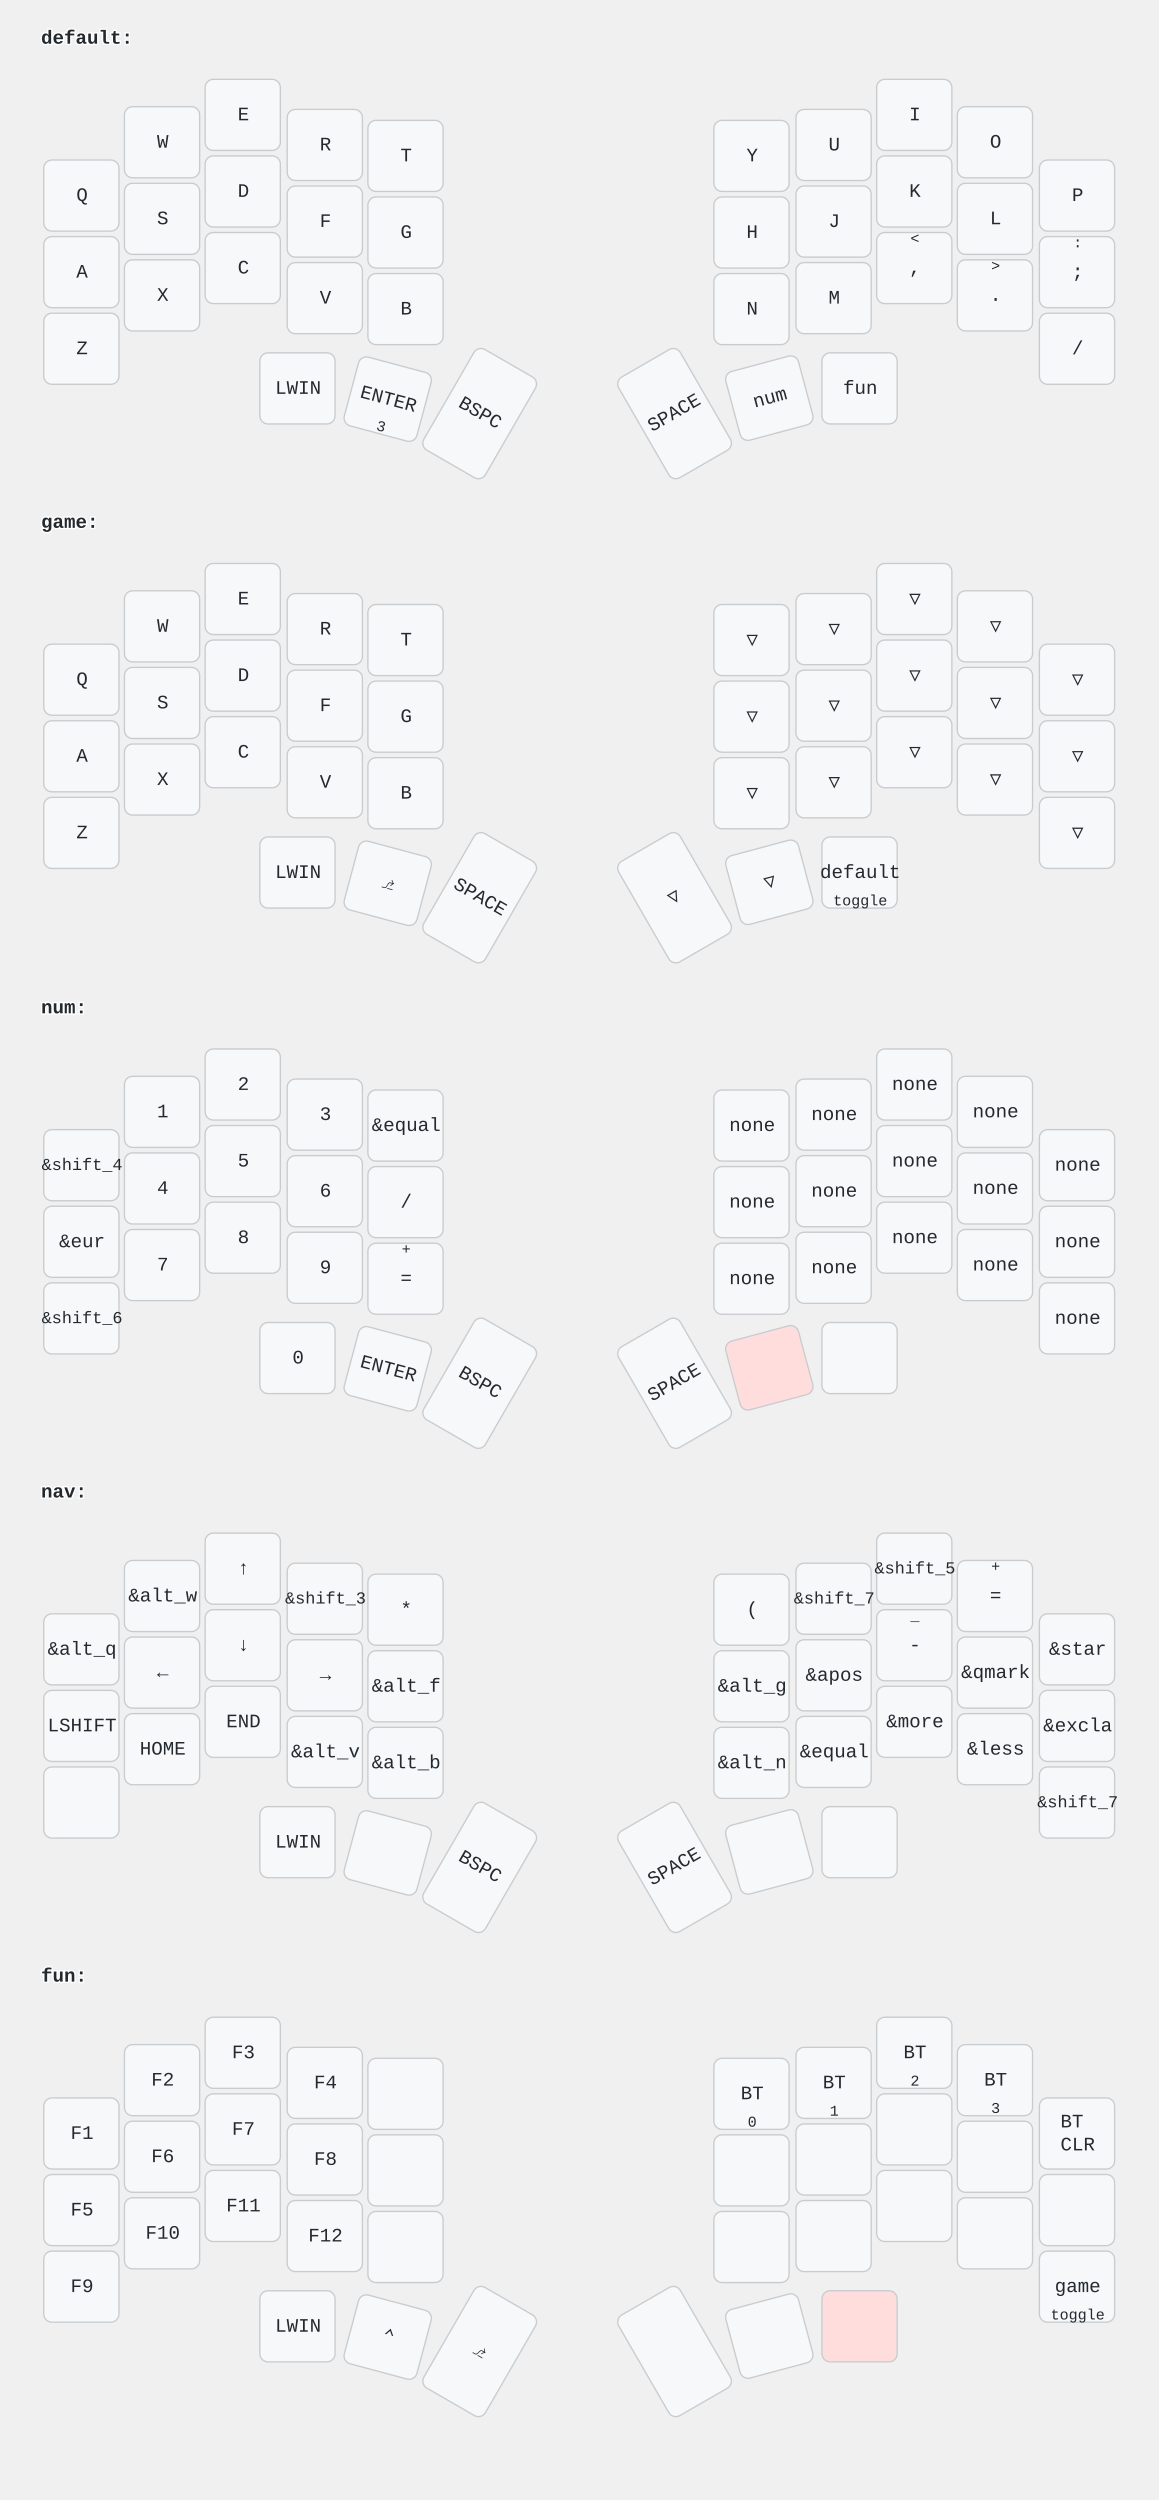
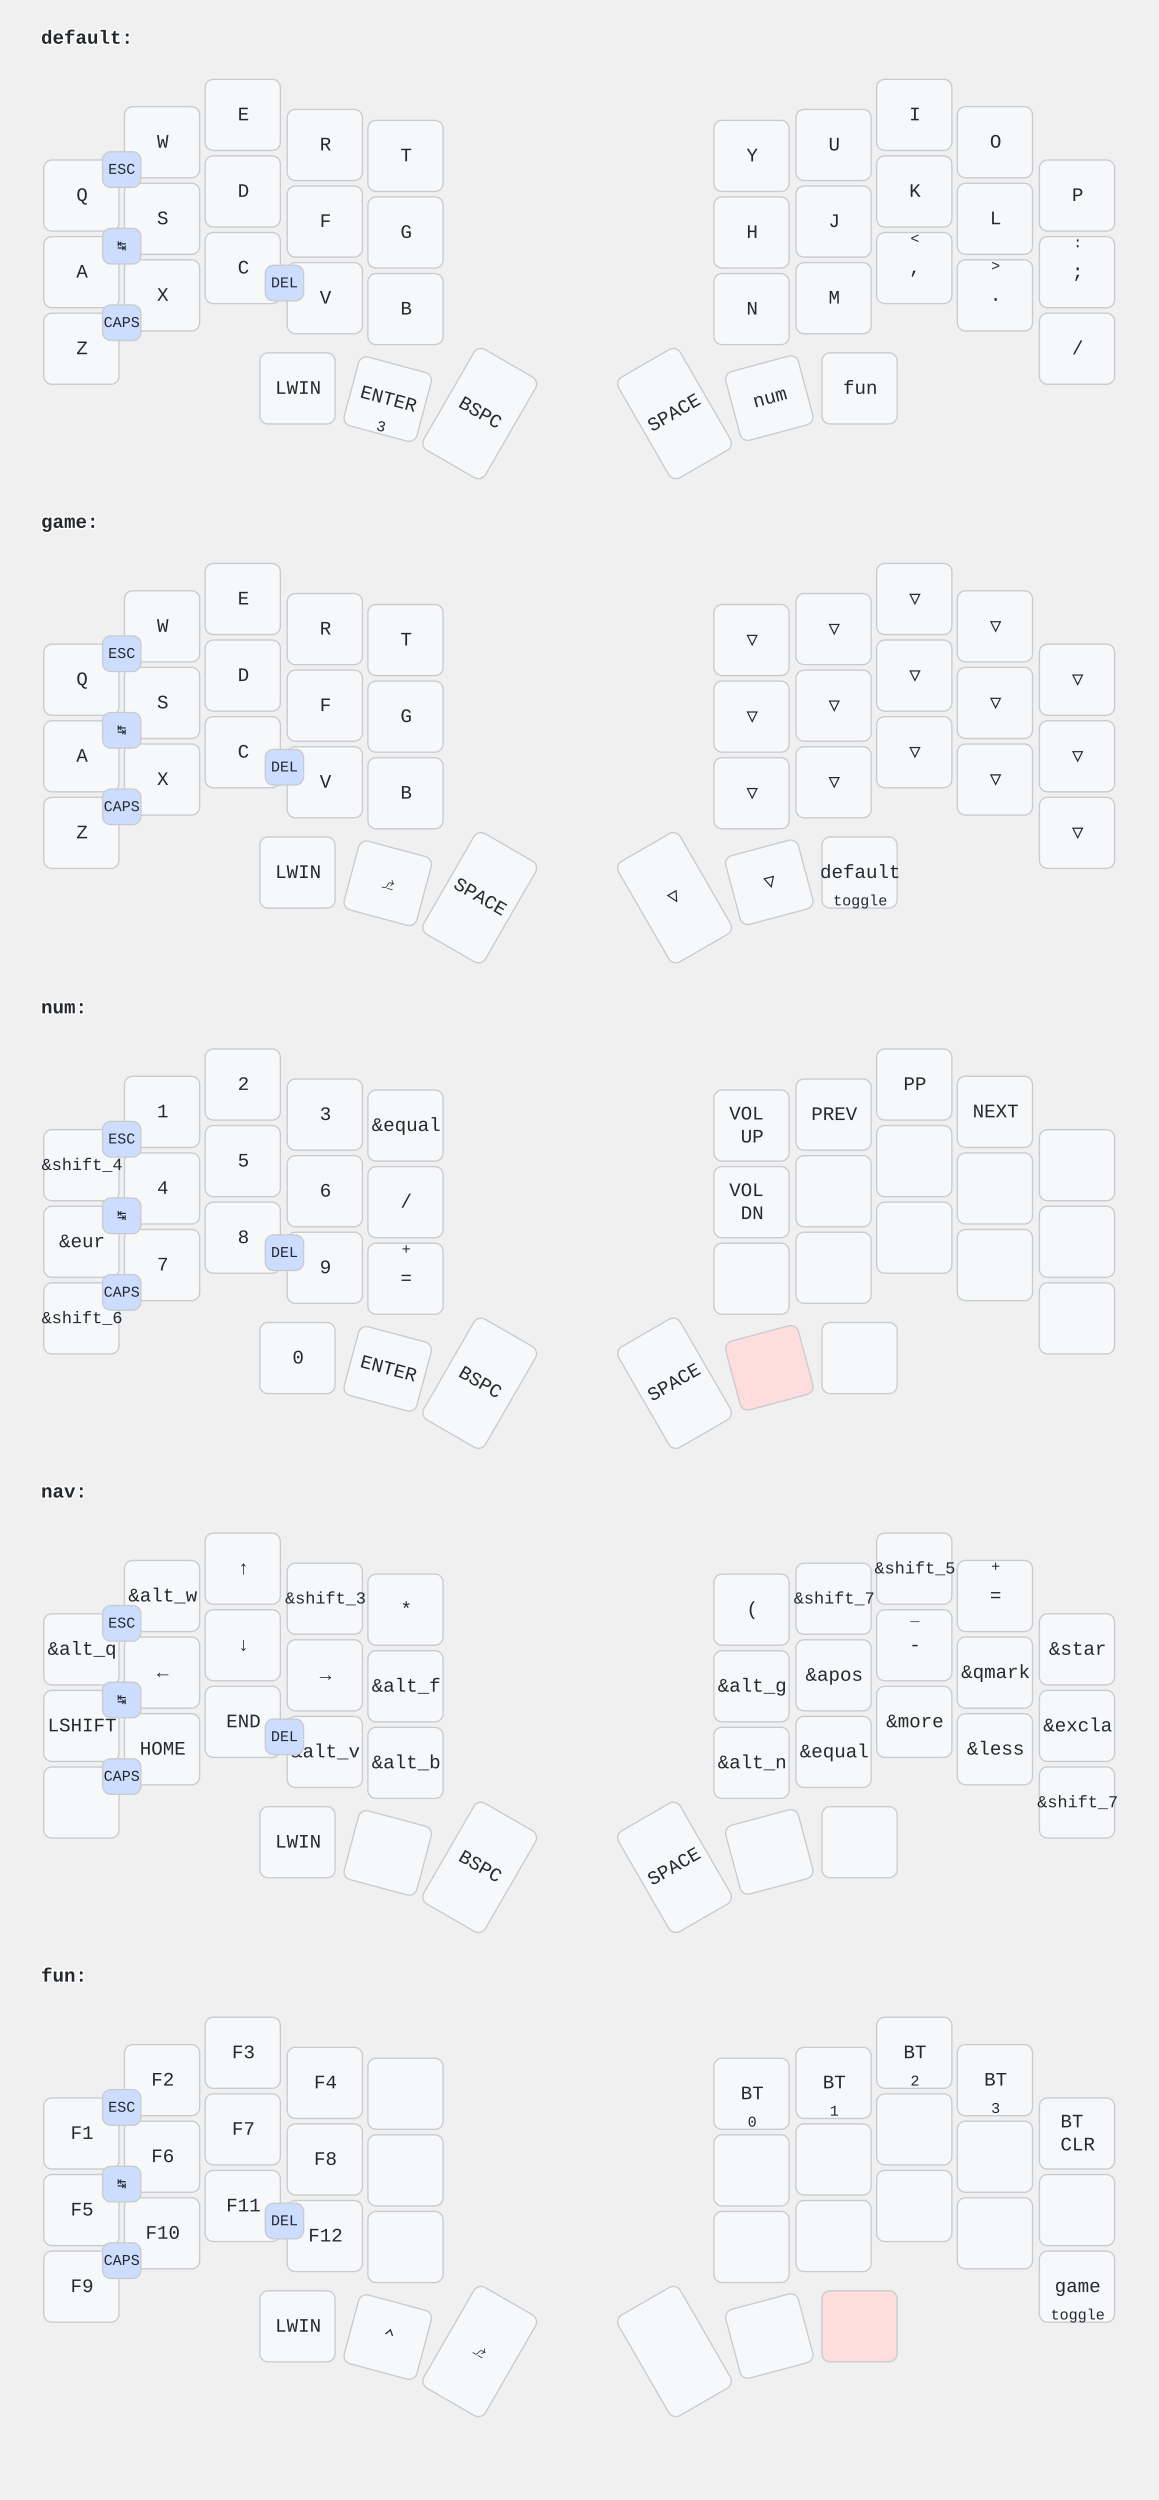
<svg xmlns="http://www.w3.org/2000/svg" width="847" height="1828" viewBox="0 0 847 1828" class="keymap">
  <style>/* font and background color specifications */
svg {
    font-family: SFMono-Regular,Consolas,Liberation Mono,Menlo,monospace;
    font-size: 14px;
    font-kerning: normal;
    text-rendering: optimizeLegibility;
    fill: #24292e;
}

/* default key styling */
rect {
    fill: #f6f8fa;
    stroke: #c9cccf;
    stroke-width: 1;
}

/* color accent for combo boxes */
rect.combo {
    fill: #cdf;
}

/* color accent for held keys */
rect.held, rect.combo.held {
    fill: #fdd;
}

/* color accent for ghost (optional) keys */
rect.ghost, rect.combo.ghost {
    fill: #ddd;
}

text {
    text-anchor: middle;
    dominant-baseline: middle;
}

/* styling for layer labels */
text.label {
    font-weight: bold;
    text-anchor: start;
    stroke: white;
    stroke-width: 2;
    paint-order: stroke;
}

/* styling for combo tap, and key hold/shifted label text */
text.combo, text.hold, text.shifted {
    font-size: 11px;
}

text.hold {
    text-anchor: middle;
    dominant-baseline: auto;
}

text.shifted {
    text-anchor: middle;
    dominant-baseline: hanging;
}

/* styling for hold/shifted label text in combo box */
text.combo.hold, text.combo.shifted {
    font-size: 8px;
}

/* styling for combo dendrons */
path {
    stroke-width: 1;
    stroke: gray;
    fill: none;
}
</style>
  <g transform="translate(30, 0)" class="layer-default">
    <text x="0" y="28" class="label" id="default">default:</text>
    <g transform="translate(0, 56)">
      <g transform="translate(30, 87)" class="key keypos-0">
        <rect rx="6" ry="6" x="-28" y="-26" width="55" height="52" class="key" />
        <text x="0" y="0" class="key tap">Q</text>
      </g>
      <g transform="translate(89, 48)" class="key keypos-1">
        <rect rx="6" ry="6" x="-28" y="-26" width="55" height="52" class="key" />
        <text x="0" y="0" class="key tap">W</text>
      </g>
      <g transform="translate(148, 28)" class="key keypos-2">
        <rect rx="6" ry="6" x="-28" y="-26" width="55" height="52" class="key" />
        <text x="0" y="0" class="key tap">E</text>
      </g>
      <g transform="translate(208, 50)" class="key keypos-3">
        <rect rx="6" ry="6" x="-28" y="-26" width="55" height="52" class="key" />
        <text x="0" y="0" class="key tap">R</text>
      </g>
      <g transform="translate(267, 58)" class="key keypos-4">
        <rect rx="6" ry="6" x="-28" y="-26" width="55" height="52" class="key" />
        <text x="0" y="0" class="key tap">T</text>
      </g>
      <g transform="translate(520, 58)" class="key keypos-5">
        <rect rx="6" ry="6" x="-28" y="-26" width="55" height="52" class="key" />
        <text x="0" y="0" class="key tap">Y</text>
      </g>
      <g transform="translate(580, 50)" class="key keypos-6">
        <rect rx="6" ry="6" x="-28" y="-26" width="55" height="52" class="key" />
        <text x="0" y="0" class="key tap">U</text>
      </g>
      <g transform="translate(639, 28)" class="key keypos-7">
        <rect rx="6" ry="6" x="-28" y="-26" width="55" height="52" class="key" />
        <text x="0" y="0" class="key tap">I</text>
      </g>
      <g transform="translate(698, 48)" class="key keypos-8">
        <rect rx="6" ry="6" x="-28" y="-26" width="55" height="52" class="key" />
        <text x="0" y="0" class="key tap">O</text>
      </g>
      <g transform="translate(758, 87)" class="key keypos-9">
        <rect rx="6" ry="6" x="-28" y="-26" width="55" height="52" class="key" />
        <text x="0" y="0" class="key tap">P</text>
      </g>
      <g transform="translate(30, 143)" class="key keypos-10">
        <rect rx="6" ry="6" x="-28" y="-26" width="55" height="52" class="key" />
        <text x="0" y="0" class="key tap">A</text>
      </g>
      <g transform="translate(89, 104)" class="key keypos-11">
        <rect rx="6" ry="6" x="-28" y="-26" width="55" height="52" class="key" />
        <text x="0" y="0" class="key tap">S</text>
      </g>
      <g transform="translate(148, 84)" class="key keypos-12">
        <rect rx="6" ry="6" x="-28" y="-26" width="55" height="52" class="key" />
        <text x="0" y="0" class="key tap">D</text>
      </g>
      <g transform="translate(208, 106)" class="key keypos-13">
        <rect rx="6" ry="6" x="-28" y="-26" width="55" height="52" class="key" />
        <text x="0" y="0" class="key tap">F</text>
      </g>
      <g transform="translate(267, 114)" class="key keypos-14">
        <rect rx="6" ry="6" x="-28" y="-26" width="55" height="52" class="key" />
        <text x="0" y="0" class="key tap">G</text>
      </g>
      <g transform="translate(520, 114)" class="key keypos-15">
        <rect rx="6" ry="6" x="-28" y="-26" width="55" height="52" class="key" />
        <text x="0" y="0" class="key tap">H</text>
      </g>
      <g transform="translate(580, 106)" class="key keypos-16">
        <rect rx="6" ry="6" x="-28" y="-26" width="55" height="52" class="key" />
        <text x="0" y="0" class="key tap">J</text>
      </g>
      <g transform="translate(639, 84)" class="key keypos-17">
        <rect rx="6" ry="6" x="-28" y="-26" width="55" height="52" class="key" />
        <text x="0" y="0" class="key tap">K</text>
      </g>
      <g transform="translate(698, 104)" class="key keypos-18">
        <rect rx="6" ry="6" x="-28" y="-26" width="55" height="52" class="key" />
        <text x="0" y="0" class="key tap">L</text>
      </g>
      <g transform="translate(758, 143)" class="key keypos-19">
        <rect rx="6" ry="6" x="-28" y="-26" width="55" height="52" class="key" />
        <text x="0" y="0" class="key tap">;</text>
        <text x="0" y="-24" class="key shifted">:</text>
      </g>
      <g transform="translate(30, 199)" class="key keypos-20">
        <rect rx="6" ry="6" x="-28" y="-26" width="55" height="52" class="key" />
        <text x="0" y="0" class="key tap">Z</text>
      </g>
      <g transform="translate(89, 160)" class="key keypos-21">
        <rect rx="6" ry="6" x="-28" y="-26" width="55" height="52" class="key" />
        <text x="0" y="0" class="key tap">X</text>
      </g>
      <g transform="translate(148, 140)" class="key keypos-22">
        <rect rx="6" ry="6" x="-28" y="-26" width="55" height="52" class="key" />
        <text x="0" y="0" class="key tap">C</text>
      </g>
      <g transform="translate(208, 162)" class="key keypos-23">
        <rect rx="6" ry="6" x="-28" y="-26" width="55" height="52" class="key" />
        <text x="0" y="0" class="key tap">V</text>
      </g>
      <g transform="translate(267, 170)" class="key keypos-24">
        <rect rx="6" ry="6" x="-28" y="-26" width="55" height="52" class="key" />
        <text x="0" y="0" class="key tap">B</text>
      </g>
      <g transform="translate(520, 170)" class="key keypos-25">
        <rect rx="6" ry="6" x="-28" y="-26" width="55" height="52" class="key" />
        <text x="0" y="0" class="key tap">N</text>
      </g>
      <g transform="translate(580, 162)" class="key keypos-26">
        <rect rx="6" ry="6" x="-28" y="-26" width="55" height="52" class="key" />
        <text x="0" y="0" class="key tap">M</text>
      </g>
      <g transform="translate(639, 140)" class="key keypos-27">
        <rect rx="6" ry="6" x="-28" y="-26" width="55" height="52" class="key" />
        <text x="0" y="0" class="key tap">,</text>
        <text x="0" y="-24" class="key shifted">&lt;</text>
      </g>
      <g transform="translate(698, 160)" class="key keypos-28">
        <rect rx="6" ry="6" x="-28" y="-26" width="55" height="52" class="key" />
        <text x="0" y="0" class="key tap">.</text>
        <text x="0" y="-24" class="key shifted">&gt;</text>
      </g>
      <g transform="translate(758, 199)" class="key keypos-29">
        <rect rx="6" ry="6" x="-28" y="-26" width="55" height="52" class="key" />
        <text x="0" y="0" class="key tap">/</text>
      </g>
      <g transform="translate(188, 228)" class="key keypos-30">
        <rect rx="6" ry="6" x="-28" y="-26" width="55" height="52" class="key" />
        <text x="0" y="0" class="key tap">LWIN</text>
      </g>
      <g transform="translate(254, 236) rotate(15.0)" class="key keypos-31">
        <rect rx="6" ry="6" x="-28" y="-26" width="55" height="52" class="key" />
        <text x="0" y="0" class="key tap">ENTER</text>
        <text x="0" y="24" class="key hold">3</text>
      </g>
      <g transform="translate(321, 246) rotate(30.0)" class="key keypos-32">
        <rect rx="6" ry="6" x="-26" y="-42" width="52" height="85" class="key" />
        <text x="0" y="0" class="key tap">BSPC</text>
      </g>
      <g transform="translate(463, 246) rotate(-30.0)" class="key keypos-33">
        <rect rx="6" ry="6" x="-26" y="-42" width="52" height="85" class="key" />
        <text x="0" y="0" class="key tap">SPACE</text>
      </g>
      <g transform="translate(533, 235) rotate(-15.0)" class="key keypos-34">
        <rect rx="6" ry="6" x="-28" y="-26" width="55" height="52" class="key" />
        <a href="#num">
          <text x="0" y="0" class="key tap layer-activator">num</text>
        </a>
      </g>
      <g transform="translate(599, 228)" class="key keypos-35">
        <rect rx="6" ry="6" x="-28" y="-26" width="55" height="52" class="key" />
        <a href="#fun">
          <text x="0" y="0" class="key tap layer-activator">fun</text>
        </a>
      </g>
+       <g class="combo combopos-0">
+         <rect rx="6" ry="6" x="45" y="55" width="28" height="26" class="combo" />
+         <text x="59" y="68" class="combo tap">ESC</text>
+       </g>
+       <g class="combo combopos-1">
+         <rect rx="6" ry="6" x="45" y="111" width="28" height="26" class="combo" />
+         <text x="59" y="124" class="combo tap">↹</text>
+       </g>
+       <g class="combo combopos-2">
+         <rect rx="6" ry="6" x="45" y="167" width="28" height="26" class="combo" />
+         <text x="59" y="180" class="combo tap">CAPS</text>
+       </g>
+       <g class="combo combopos-3">
+         <rect rx="6" ry="6" x="164" y="138" width="28" height="26" class="combo" />
+         <text x="178" y="151" class="combo tap">DEL</text>
+       </g>
    </g>
  </g>
  <g transform="translate(30, 354)" class="layer-game">
    <text x="0" y="28" class="label" id="game">game:</text>
    <g transform="translate(0, 56)">
      <g transform="translate(30, 87)" class="key keypos-0">
        <rect rx="6" ry="6" x="-28" y="-26" width="55" height="52" class="key" />
        <text x="0" y="0" class="key tap">Q</text>
      </g>
      <g transform="translate(89, 48)" class="key keypos-1">
        <rect rx="6" ry="6" x="-28" y="-26" width="55" height="52" class="key" />
        <text x="0" y="0" class="key tap">W</text>
      </g>
      <g transform="translate(148, 28)" class="key keypos-2">
        <rect rx="6" ry="6" x="-28" y="-26" width="55" height="52" class="key" />
        <text x="0" y="0" class="key tap">E</text>
      </g>
      <g transform="translate(208, 50)" class="key keypos-3">
        <rect rx="6" ry="6" x="-28" y="-26" width="55" height="52" class="key" />
        <text x="0" y="0" class="key tap">R</text>
      </g>
      <g transform="translate(267, 58)" class="key keypos-4">
        <rect rx="6" ry="6" x="-28" y="-26" width="55" height="52" class="key" />
        <text x="0" y="0" class="key tap">T</text>
      </g>
      <g transform="translate(520, 58)" class="key trans keypos-5">
        <rect rx="6" ry="6" x="-28" y="-26" width="55" height="52" class="key trans" />
        <text x="0" y="0" class="key trans tap">▽</text>
      </g>
      <g transform="translate(580, 50)" class="key trans keypos-6">
        <rect rx="6" ry="6" x="-28" y="-26" width="55" height="52" class="key trans" />
        <text x="0" y="0" class="key trans tap">▽</text>
      </g>
      <g transform="translate(639, 28)" class="key trans keypos-7">
        <rect rx="6" ry="6" x="-28" y="-26" width="55" height="52" class="key trans" />
        <text x="0" y="0" class="key trans tap">▽</text>
      </g>
      <g transform="translate(698, 48)" class="key trans keypos-8">
        <rect rx="6" ry="6" x="-28" y="-26" width="55" height="52" class="key trans" />
        <text x="0" y="0" class="key trans tap">▽</text>
      </g>
      <g transform="translate(758, 87)" class="key trans keypos-9">
        <rect rx="6" ry="6" x="-28" y="-26" width="55" height="52" class="key trans" />
        <text x="0" y="0" class="key trans tap">▽</text>
      </g>
      <g transform="translate(30, 143)" class="key keypos-10">
        <rect rx="6" ry="6" x="-28" y="-26" width="55" height="52" class="key" />
        <text x="0" y="0" class="key tap">A</text>
      </g>
      <g transform="translate(89, 104)" class="key keypos-11">
        <rect rx="6" ry="6" x="-28" y="-26" width="55" height="52" class="key" />
        <text x="0" y="0" class="key tap">S</text>
      </g>
      <g transform="translate(148, 84)" class="key keypos-12">
        <rect rx="6" ry="6" x="-28" y="-26" width="55" height="52" class="key" />
        <text x="0" y="0" class="key tap">D</text>
      </g>
      <g transform="translate(208, 106)" class="key keypos-13">
        <rect rx="6" ry="6" x="-28" y="-26" width="55" height="52" class="key" />
        <text x="0" y="0" class="key tap">F</text>
      </g>
      <g transform="translate(267, 114)" class="key keypos-14">
        <rect rx="6" ry="6" x="-28" y="-26" width="55" height="52" class="key" />
        <text x="0" y="0" class="key tap">G</text>
      </g>
      <g transform="translate(520, 114)" class="key trans keypos-15">
        <rect rx="6" ry="6" x="-28" y="-26" width="55" height="52" class="key trans" />
        <text x="0" y="0" class="key trans tap">▽</text>
      </g>
      <g transform="translate(580, 106)" class="key trans keypos-16">
        <rect rx="6" ry="6" x="-28" y="-26" width="55" height="52" class="key trans" />
        <text x="0" y="0" class="key trans tap">▽</text>
      </g>
      <g transform="translate(639, 84)" class="key trans keypos-17">
        <rect rx="6" ry="6" x="-28" y="-26" width="55" height="52" class="key trans" />
        <text x="0" y="0" class="key trans tap">▽</text>
      </g>
      <g transform="translate(698, 104)" class="key trans keypos-18">
        <rect rx="6" ry="6" x="-28" y="-26" width="55" height="52" class="key trans" />
        <text x="0" y="0" class="key trans tap">▽</text>
      </g>
      <g transform="translate(758, 143)" class="key trans keypos-19">
        <rect rx="6" ry="6" x="-28" y="-26" width="55" height="52" class="key trans" />
        <text x="0" y="0" class="key trans tap">▽</text>
      </g>
      <g transform="translate(30, 199)" class="key keypos-20">
        <rect rx="6" ry="6" x="-28" y="-26" width="55" height="52" class="key" />
        <text x="0" y="0" class="key tap">Z</text>
      </g>
      <g transform="translate(89, 160)" class="key keypos-21">
        <rect rx="6" ry="6" x="-28" y="-26" width="55" height="52" class="key" />
        <text x="0" y="0" class="key tap">X</text>
      </g>
      <g transform="translate(148, 140)" class="key keypos-22">
        <rect rx="6" ry="6" x="-28" y="-26" width="55" height="52" class="key" />
        <text x="0" y="0" class="key tap">C</text>
      </g>
      <g transform="translate(208, 162)" class="key keypos-23">
        <rect rx="6" ry="6" x="-28" y="-26" width="55" height="52" class="key" />
        <text x="0" y="0" class="key tap">V</text>
      </g>
      <g transform="translate(267, 170)" class="key keypos-24">
        <rect rx="6" ry="6" x="-28" y="-26" width="55" height="52" class="key" />
        <text x="0" y="0" class="key tap">B</text>
      </g>
      <g transform="translate(520, 170)" class="key trans keypos-25">
        <rect rx="6" ry="6" x="-28" y="-26" width="55" height="52" class="key trans" />
        <text x="0" y="0" class="key trans tap">▽</text>
      </g>
      <g transform="translate(580, 162)" class="key trans keypos-26">
        <rect rx="6" ry="6" x="-28" y="-26" width="55" height="52" class="key trans" />
        <text x="0" y="0" class="key trans tap">▽</text>
      </g>
      <g transform="translate(639, 140)" class="key trans keypos-27">
        <rect rx="6" ry="6" x="-28" y="-26" width="55" height="52" class="key trans" />
        <text x="0" y="0" class="key trans tap">▽</text>
      </g>
      <g transform="translate(698, 160)" class="key trans keypos-28">
        <rect rx="6" ry="6" x="-28" y="-26" width="55" height="52" class="key trans" />
        <text x="0" y="0" class="key trans tap">▽</text>
      </g>
      <g transform="translate(758, 199)" class="key trans keypos-29">
        <rect rx="6" ry="6" x="-28" y="-26" width="55" height="52" class="key trans" />
        <text x="0" y="0" class="key trans tap">▽</text>
      </g>
      <g transform="translate(188, 228)" class="key keypos-30">
        <rect rx="6" ry="6" x="-28" y="-26" width="55" height="52" class="key" />
        <text x="0" y="0" class="key tap">LWIN</text>
      </g>
      <g transform="translate(254, 236) rotate(15.0)" class="key keypos-31">
        <rect rx="6" ry="6" x="-28" y="-26" width="55" height="52" class="key" />
        <text x="0" y="0" class="key tap">⎇</text>
      </g>
      <g transform="translate(321, 246) rotate(30.0)" class="key keypos-32">
        <rect rx="6" ry="6" x="-26" y="-42" width="52" height="85" class="key" />
        <text x="0" y="0" class="key tap">SPACE</text>
      </g>
      <g transform="translate(463, 246) rotate(-30.0)" class="key trans keypos-33">
        <rect rx="6" ry="6" x="-26" y="-42" width="52" height="85" class="key trans" />
        <text x="0" y="0" class="key trans tap">▽</text>
      </g>
      <g transform="translate(533, 235) rotate(-15.0)" class="key trans keypos-34">
        <rect rx="6" ry="6" x="-28" y="-26" width="55" height="52" class="key trans" />
        <text x="0" y="0" class="key trans tap">▽</text>
      </g>
      <g transform="translate(599, 228)" class="key keypos-35">
        <rect rx="6" ry="6" x="-28" y="-26" width="55" height="52" class="key" />
        <a href="#default">
          <text x="0" y="0" class="key tap layer-activator">default</text>
        </a>
        <text x="0" y="24" class="key hold">toggle</text>
      </g>
+       <g class="combo combopos-0">
+         <rect rx="6" ry="6" x="45" y="55" width="28" height="26" class="combo" />
+         <text x="59" y="68" class="combo tap">ESC</text>
+       </g>
+       <g class="combo combopos-1">
+         <rect rx="6" ry="6" x="45" y="111" width="28" height="26" class="combo" />
+         <text x="59" y="124" class="combo tap">↹</text>
+       </g>
+       <g class="combo combopos-2">
+         <rect rx="6" ry="6" x="45" y="167" width="28" height="26" class="combo" />
+         <text x="59" y="180" class="combo tap">CAPS</text>
+       </g>
+       <g class="combo combopos-3">
+         <rect rx="6" ry="6" x="164" y="138" width="28" height="26" class="combo" />
+         <text x="178" y="151" class="combo tap">DEL</text>
+       </g>
    </g>
  </g>
  <g transform="translate(30, 709)" class="layer-num">
    <text x="0" y="28" class="label" id="num">num:</text>
    <g transform="translate(0, 56)">
      <g transform="translate(30, 87)" class="key keypos-0">
        <rect rx="6" ry="6" x="-28" y="-26" width="55" height="52" class="key" />
        <text x="0" y="0" class="key tap">
          <tspan style="font-size: 88%">&amp;shift_4</tspan>
        </text>
      </g>
      <g transform="translate(89, 48)" class="key keypos-1">
        <rect rx="6" ry="6" x="-28" y="-26" width="55" height="52" class="key" />
        <text x="0" y="0" class="key tap">1</text>
      </g>
      <g transform="translate(148, 28)" class="key keypos-2">
        <rect rx="6" ry="6" x="-28" y="-26" width="55" height="52" class="key" />
        <text x="0" y="0" class="key tap">2</text>
      </g>
      <g transform="translate(208, 50)" class="key keypos-3">
        <rect rx="6" ry="6" x="-28" y="-26" width="55" height="52" class="key" />
        <text x="0" y="0" class="key tap">3</text>
      </g>
      <g transform="translate(267, 58)" class="key keypos-4">
        <rect rx="6" ry="6" x="-28" y="-26" width="55" height="52" class="key" />
        <text x="0" y="0" class="key tap">&amp;equal</text>
      </g>
      <g transform="translate(520, 58)" class="key keypos-5">
        <rect rx="6" ry="6" x="-28" y="-26" width="55" height="52" class="key" />
-         <text x="0" y="0" class="key tap">none</text>
+         <text x="0" y="0" class="key tap">
+           <tspan x="0" dy="-0.6em">VOL</tspan>
+           <tspan x="0" dy="1.2em">UP</tspan>
+         </text>
      </g>
      <g transform="translate(580, 50)" class="key keypos-6">
        <rect rx="6" ry="6" x="-28" y="-26" width="55" height="52" class="key" />
-         <text x="0" y="0" class="key tap">none</text>
+         <text x="0" y="0" class="key tap">PREV</text>
      </g>
      <g transform="translate(639, 28)" class="key keypos-7">
        <rect rx="6" ry="6" x="-28" y="-26" width="55" height="52" class="key" />
-         <text x="0" y="0" class="key tap">none</text>
+         <text x="0" y="0" class="key tap">PP</text>
      </g>
      <g transform="translate(698, 48)" class="key keypos-8">
        <rect rx="6" ry="6" x="-28" y="-26" width="55" height="52" class="key" />
-         <text x="0" y="0" class="key tap">none</text>
+         <text x="0" y="0" class="key tap">NEXT</text>
      </g>
      <g transform="translate(758, 87)" class="key keypos-9">
        <rect rx="6" ry="6" x="-28" y="-26" width="55" height="52" class="key" />
-         <text x="0" y="0" class="key tap">none</text>
      </g>
      <g transform="translate(30, 143)" class="key keypos-10">
        <rect rx="6" ry="6" x="-28" y="-26" width="55" height="52" class="key" />
        <text x="0" y="0" class="key tap">&amp;eur</text>
      </g>
      <g transform="translate(89, 104)" class="key keypos-11">
        <rect rx="6" ry="6" x="-28" y="-26" width="55" height="52" class="key" />
        <text x="0" y="0" class="key tap">4</text>
      </g>
      <g transform="translate(148, 84)" class="key keypos-12">
        <rect rx="6" ry="6" x="-28" y="-26" width="55" height="52" class="key" />
        <text x="0" y="0" class="key tap">5</text>
      </g>
      <g transform="translate(208, 106)" class="key keypos-13">
        <rect rx="6" ry="6" x="-28" y="-26" width="55" height="52" class="key" />
        <text x="0" y="0" class="key tap">6</text>
      </g>
      <g transform="translate(267, 114)" class="key keypos-14">
        <rect rx="6" ry="6" x="-28" y="-26" width="55" height="52" class="key" />
        <text x="0" y="0" class="key tap">/</text>
      </g>
      <g transform="translate(520, 114)" class="key keypos-15">
        <rect rx="6" ry="6" x="-28" y="-26" width="55" height="52" class="key" />
-         <text x="0" y="0" class="key tap">none</text>
+         <text x="0" y="0" class="key tap">
+           <tspan x="0" dy="-0.6em">VOL</tspan>
+           <tspan x="0" dy="1.2em">DN</tspan>
+         </text>
      </g>
      <g transform="translate(580, 106)" class="key keypos-16">
        <rect rx="6" ry="6" x="-28" y="-26" width="55" height="52" class="key" />
-         <text x="0" y="0" class="key tap">none</text>
      </g>
      <g transform="translate(639, 84)" class="key keypos-17">
        <rect rx="6" ry="6" x="-28" y="-26" width="55" height="52" class="key" />
-         <text x="0" y="0" class="key tap">none</text>
      </g>
      <g transform="translate(698, 104)" class="key keypos-18">
        <rect rx="6" ry="6" x="-28" y="-26" width="55" height="52" class="key" />
-         <text x="0" y="0" class="key tap">none</text>
      </g>
      <g transform="translate(758, 143)" class="key keypos-19">
        <rect rx="6" ry="6" x="-28" y="-26" width="55" height="52" class="key" />
-         <text x="0" y="0" class="key tap">none</text>
      </g>
      <g transform="translate(30, 199)" class="key keypos-20">
        <rect rx="6" ry="6" x="-28" y="-26" width="55" height="52" class="key" />
        <text x="0" y="0" class="key tap">
          <tspan style="font-size: 88%">&amp;shift_6</tspan>
        </text>
      </g>
      <g transform="translate(89, 160)" class="key keypos-21">
        <rect rx="6" ry="6" x="-28" y="-26" width="55" height="52" class="key" />
        <text x="0" y="0" class="key tap">7</text>
      </g>
      <g transform="translate(148, 140)" class="key keypos-22">
        <rect rx="6" ry="6" x="-28" y="-26" width="55" height="52" class="key" />
        <text x="0" y="0" class="key tap">8</text>
      </g>
      <g transform="translate(208, 162)" class="key keypos-23">
        <rect rx="6" ry="6" x="-28" y="-26" width="55" height="52" class="key" />
        <text x="0" y="0" class="key tap">9</text>
      </g>
      <g transform="translate(267, 170)" class="key keypos-24">
        <rect rx="6" ry="6" x="-28" y="-26" width="55" height="52" class="key" />
        <text x="0" y="0" class="key tap">=</text>
        <text x="0" y="-24" class="key shifted">+</text>
      </g>
      <g transform="translate(520, 170)" class="key keypos-25">
        <rect rx="6" ry="6" x="-28" y="-26" width="55" height="52" class="key" />
-         <text x="0" y="0" class="key tap">none</text>
      </g>
      <g transform="translate(580, 162)" class="key keypos-26">
        <rect rx="6" ry="6" x="-28" y="-26" width="55" height="52" class="key" />
-         <text x="0" y="0" class="key tap">none</text>
      </g>
      <g transform="translate(639, 140)" class="key keypos-27">
        <rect rx="6" ry="6" x="-28" y="-26" width="55" height="52" class="key" />
-         <text x="0" y="0" class="key tap">none</text>
      </g>
      <g transform="translate(698, 160)" class="key keypos-28">
        <rect rx="6" ry="6" x="-28" y="-26" width="55" height="52" class="key" />
-         <text x="0" y="0" class="key tap">none</text>
      </g>
      <g transform="translate(758, 199)" class="key keypos-29">
        <rect rx="6" ry="6" x="-28" y="-26" width="55" height="52" class="key" />
-         <text x="0" y="0" class="key tap">none</text>
      </g>
      <g transform="translate(188, 228)" class="key keypos-30">
        <rect rx="6" ry="6" x="-28" y="-26" width="55" height="52" class="key" />
        <text x="0" y="0" class="key tap">0</text>
      </g>
      <g transform="translate(254, 236) rotate(15.0)" class="key keypos-31">
        <rect rx="6" ry="6" x="-28" y="-26" width="55" height="52" class="key" />
        <text x="0" y="0" class="key tap">ENTER</text>
      </g>
      <g transform="translate(321, 246) rotate(30.0)" class="key keypos-32">
        <rect rx="6" ry="6" x="-26" y="-42" width="52" height="85" class="key" />
        <text x="0" y="0" class="key tap">BSPC</text>
      </g>
      <g transform="translate(463, 246) rotate(-30.0)" class="key keypos-33">
        <rect rx="6" ry="6" x="-26" y="-42" width="52" height="85" class="key" />
        <text x="0" y="0" class="key tap">SPACE</text>
      </g>
      <g transform="translate(533, 235) rotate(-15.0)" class="key held keypos-34">
        <rect rx="6" ry="6" x="-28" y="-26" width="55" height="52" class="key held" />
      </g>
      <g transform="translate(599, 228)" class="key keypos-35">
        <rect rx="6" ry="6" x="-28" y="-26" width="55" height="52" class="key" />
+       </g>
+       <g class="combo combopos-0">
+         <rect rx="6" ry="6" x="45" y="55" width="28" height="26" class="combo" />
+         <text x="59" y="68" class="combo tap">ESC</text>
+       </g>
+       <g class="combo combopos-1">
+         <rect rx="6" ry="6" x="45" y="111" width="28" height="26" class="combo" />
+         <text x="59" y="124" class="combo tap">↹</text>
+       </g>
+       <g class="combo combopos-2">
+         <rect rx="6" ry="6" x="45" y="167" width="28" height="26" class="combo" />
+         <text x="59" y="180" class="combo tap">CAPS</text>
+       </g>
+       <g class="combo combopos-3">
+         <rect rx="6" ry="6" x="164" y="138" width="28" height="26" class="combo" />
+         <text x="178" y="151" class="combo tap">DEL</text>
      </g>
    </g>
  </g>
  <g transform="translate(30, 1063)" class="layer-nav">
    <text x="0" y="28" class="label" id="nav">nav:</text>
    <g transform="translate(0, 56)">
      <g transform="translate(30, 87)" class="key keypos-0">
        <rect rx="6" ry="6" x="-28" y="-26" width="55" height="52" class="key" />
        <text x="0" y="0" class="key tap">&amp;alt_q</text>
      </g>
      <g transform="translate(89, 48)" class="key keypos-1">
        <rect rx="6" ry="6" x="-28" y="-26" width="55" height="52" class="key" />
        <text x="0" y="0" class="key tap">&amp;alt_w</text>
      </g>
      <g transform="translate(148, 28)" class="key keypos-2">
        <rect rx="6" ry="6" x="-28" y="-26" width="55" height="52" class="key" />
        <text x="0" y="0" class="key tap">↑</text>
      </g>
      <g transform="translate(208, 50)" class="key keypos-3">
        <rect rx="6" ry="6" x="-28" y="-26" width="55" height="52" class="key" />
        <text x="0" y="0" class="key tap">
          <tspan style="font-size: 88%">&amp;shift_3</tspan>
        </text>
      </g>
      <g transform="translate(267, 58)" class="key keypos-4">
        <rect rx="6" ry="6" x="-28" y="-26" width="55" height="52" class="key" />
        <text x="0" y="0" class="key tap">*</text>
      </g>
      <g transform="translate(520, 58)" class="key keypos-5">
        <rect rx="6" ry="6" x="-28" y="-26" width="55" height="52" class="key" />
        <text x="0" y="0" class="key tap">(</text>
      </g>
      <g transform="translate(580, 50)" class="key keypos-6">
        <rect rx="6" ry="6" x="-28" y="-26" width="55" height="52" class="key" />
        <text x="0" y="0" class="key tap">
          <tspan style="font-size: 88%">&amp;shift_7</tspan>
        </text>
      </g>
      <g transform="translate(639, 28)" class="key keypos-7">
        <rect rx="6" ry="6" x="-28" y="-26" width="55" height="52" class="key" />
        <text x="0" y="0" class="key tap">
          <tspan style="font-size: 88%">&amp;shift_5</tspan>
        </text>
      </g>
      <g transform="translate(698, 48)" class="key keypos-8">
        <rect rx="6" ry="6" x="-28" y="-26" width="55" height="52" class="key" />
        <text x="0" y="0" class="key tap">=</text>
        <text x="0" y="-24" class="key shifted">+</text>
      </g>
      <g transform="translate(758, 87)" class="key keypos-9">
        <rect rx="6" ry="6" x="-28" y="-26" width="55" height="52" class="key" />
        <text x="0" y="0" class="key tap">&amp;star</text>
      </g>
      <g transform="translate(30, 143)" class="key keypos-10">
        <rect rx="6" ry="6" x="-28" y="-26" width="55" height="52" class="key" />
        <text x="0" y="0" class="key tap">LSHIFT</text>
      </g>
      <g transform="translate(89, 104)" class="key keypos-11">
        <rect rx="6" ry="6" x="-28" y="-26" width="55" height="52" class="key" />
        <text x="0" y="0" class="key tap">←</text>
      </g>
      <g transform="translate(148, 84)" class="key keypos-12">
        <rect rx="6" ry="6" x="-28" y="-26" width="55" height="52" class="key" />
        <text x="0" y="0" class="key tap">↓</text>
      </g>
      <g transform="translate(208, 106)" class="key keypos-13">
        <rect rx="6" ry="6" x="-28" y="-26" width="55" height="52" class="key" />
        <text x="0" y="0" class="key tap">→</text>
      </g>
      <g transform="translate(267, 114)" class="key keypos-14">
        <rect rx="6" ry="6" x="-28" y="-26" width="55" height="52" class="key" />
        <text x="0" y="0" class="key tap">&amp;alt_f</text>
      </g>
      <g transform="translate(520, 114)" class="key keypos-15">
        <rect rx="6" ry="6" x="-28" y="-26" width="55" height="52" class="key" />
        <text x="0" y="0" class="key tap">&amp;alt_g</text>
      </g>
      <g transform="translate(580, 106)" class="key keypos-16">
        <rect rx="6" ry="6" x="-28" y="-26" width="55" height="52" class="key" />
        <text x="0" y="0" class="key tap">&amp;apos</text>
      </g>
      <g transform="translate(639, 84)" class="key keypos-17">
        <rect rx="6" ry="6" x="-28" y="-26" width="55" height="52" class="key" />
        <text x="0" y="0" class="key tap">-</text>
        <text x="0" y="-24" class="key shifted">_</text>
      </g>
      <g transform="translate(698, 104)" class="key keypos-18">
        <rect rx="6" ry="6" x="-28" y="-26" width="55" height="52" class="key" />
        <text x="0" y="0" class="key tap">&amp;qmark</text>
      </g>
      <g transform="translate(758, 143)" class="key keypos-19">
        <rect rx="6" ry="6" x="-28" y="-26" width="55" height="52" class="key" />
        <text x="0" y="0" class="key tap">&amp;excla</text>
      </g>
      <g transform="translate(30, 199)" class="key keypos-20">
        <rect rx="6" ry="6" x="-28" y="-26" width="55" height="52" class="key" />
      </g>
      <g transform="translate(89, 160)" class="key keypos-21">
        <rect rx="6" ry="6" x="-28" y="-26" width="55" height="52" class="key" />
        <text x="0" y="0" class="key tap">HOME</text>
      </g>
      <g transform="translate(148, 140)" class="key keypos-22">
        <rect rx="6" ry="6" x="-28" y="-26" width="55" height="52" class="key" />
        <text x="0" y="0" class="key tap">END</text>
      </g>
      <g transform="translate(208, 162)" class="key keypos-23">
        <rect rx="6" ry="6" x="-28" y="-26" width="55" height="52" class="key" />
        <text x="0" y="0" class="key tap">&amp;alt_v</text>
      </g>
      <g transform="translate(267, 170)" class="key keypos-24">
        <rect rx="6" ry="6" x="-28" y="-26" width="55" height="52" class="key" />
        <text x="0" y="0" class="key tap">&amp;alt_b</text>
      </g>
      <g transform="translate(520, 170)" class="key keypos-25">
        <rect rx="6" ry="6" x="-28" y="-26" width="55" height="52" class="key" />
        <text x="0" y="0" class="key tap">&amp;alt_n</text>
      </g>
      <g transform="translate(580, 162)" class="key keypos-26">
        <rect rx="6" ry="6" x="-28" y="-26" width="55" height="52" class="key" />
        <text x="0" y="0" class="key tap">&amp;equal</text>
      </g>
      <g transform="translate(639, 140)" class="key keypos-27">
        <rect rx="6" ry="6" x="-28" y="-26" width="55" height="52" class="key" />
        <text x="0" y="0" class="key tap">&amp;more</text>
      </g>
      <g transform="translate(698, 160)" class="key keypos-28">
        <rect rx="6" ry="6" x="-28" y="-26" width="55" height="52" class="key" />
        <text x="0" y="0" class="key tap">&amp;less</text>
      </g>
      <g transform="translate(758, 199)" class="key keypos-29">
        <rect rx="6" ry="6" x="-28" y="-26" width="55" height="52" class="key" />
        <text x="0" y="0" class="key tap">
          <tspan style="font-size: 88%">&amp;shift_7</tspan>
        </text>
      </g>
      <g transform="translate(188, 228)" class="key keypos-30">
        <rect rx="6" ry="6" x="-28" y="-26" width="55" height="52" class="key" />
        <text x="0" y="0" class="key tap">LWIN</text>
      </g>
      <g transform="translate(254, 236) rotate(15.0)" class="key keypos-31">
        <rect rx="6" ry="6" x="-28" y="-26" width="55" height="52" class="key" />
      </g>
      <g transform="translate(321, 246) rotate(30.0)" class="key keypos-32">
        <rect rx="6" ry="6" x="-26" y="-42" width="52" height="85" class="key" />
        <text x="0" y="0" class="key tap">BSPC</text>
      </g>
      <g transform="translate(463, 246) rotate(-30.0)" class="key keypos-33">
        <rect rx="6" ry="6" x="-26" y="-42" width="52" height="85" class="key" />
        <text x="0" y="0" class="key tap">SPACE</text>
      </g>
      <g transform="translate(533, 235) rotate(-15.0)" class="key keypos-34">
        <rect rx="6" ry="6" x="-28" y="-26" width="55" height="52" class="key" />
      </g>
      <g transform="translate(599, 228)" class="key keypos-35">
        <rect rx="6" ry="6" x="-28" y="-26" width="55" height="52" class="key" />
      </g>
+       <g class="combo combopos-0">
+         <rect rx="6" ry="6" x="45" y="55" width="28" height="26" class="combo" />
+         <text x="59" y="68" class="combo tap">ESC</text>
+       </g>
+       <g class="combo combopos-1">
+         <rect rx="6" ry="6" x="45" y="111" width="28" height="26" class="combo" />
+         <text x="59" y="124" class="combo tap">↹</text>
+       </g>
+       <g class="combo combopos-2">
+         <rect rx="6" ry="6" x="45" y="167" width="28" height="26" class="combo" />
+         <text x="59" y="180" class="combo tap">CAPS</text>
+       </g>
+       <g class="combo combopos-3">
+         <rect rx="6" ry="6" x="164" y="138" width="28" height="26" class="combo" />
+         <text x="178" y="151" class="combo tap">DEL</text>
+       </g>
    </g>
  </g>
  <g transform="translate(30, 1417)" class="layer-fun">
    <text x="0" y="28" class="label" id="fun">fun:</text>
    <g transform="translate(0, 56)">
      <g transform="translate(30, 87)" class="key keypos-0">
        <rect rx="6" ry="6" x="-28" y="-26" width="55" height="52" class="key" />
        <text x="0" y="0" class="key tap">F1</text>
      </g>
      <g transform="translate(89, 48)" class="key keypos-1">
        <rect rx="6" ry="6" x="-28" y="-26" width="55" height="52" class="key" />
        <text x="0" y="0" class="key tap">F2</text>
      </g>
      <g transform="translate(148, 28)" class="key keypos-2">
        <rect rx="6" ry="6" x="-28" y="-26" width="55" height="52" class="key" />
        <text x="0" y="0" class="key tap">F3</text>
      </g>
      <g transform="translate(208, 50)" class="key keypos-3">
        <rect rx="6" ry="6" x="-28" y="-26" width="55" height="52" class="key" />
        <text x="0" y="0" class="key tap">F4</text>
      </g>
      <g transform="translate(267, 58)" class="key keypos-4">
        <rect rx="6" ry="6" x="-28" y="-26" width="55" height="52" class="key" />
      </g>
      <g transform="translate(520, 58)" class="key keypos-5">
        <rect rx="6" ry="6" x="-28" y="-26" width="55" height="52" class="key" />
        <text x="0" y="0" class="key tap">BT</text>
        <text x="0" y="24" class="key hold">0</text>
      </g>
      <g transform="translate(580, 50)" class="key keypos-6">
        <rect rx="6" ry="6" x="-28" y="-26" width="55" height="52" class="key" />
        <text x="0" y="0" class="key tap">BT</text>
        <text x="0" y="24" class="key hold">1</text>
      </g>
      <g transform="translate(639, 28)" class="key keypos-7">
        <rect rx="6" ry="6" x="-28" y="-26" width="55" height="52" class="key" />
        <text x="0" y="0" class="key tap">BT</text>
        <text x="0" y="24" class="key hold">2</text>
      </g>
      <g transform="translate(698, 48)" class="key keypos-8">
        <rect rx="6" ry="6" x="-28" y="-26" width="55" height="52" class="key" />
        <text x="0" y="0" class="key tap">BT</text>
        <text x="0" y="24" class="key hold">3</text>
      </g>
      <g transform="translate(758, 87)" class="key keypos-9">
        <rect rx="6" ry="6" x="-28" y="-26" width="55" height="52" class="key" />
        <text x="0" y="0" class="key tap">
          <tspan x="0" dy="-0.6em">BT</tspan>
          <tspan x="0" dy="1.2em">CLR</tspan>
        </text>
      </g>
      <g transform="translate(30, 143)" class="key keypos-10">
        <rect rx="6" ry="6" x="-28" y="-26" width="55" height="52" class="key" />
        <text x="0" y="0" class="key tap">F5</text>
      </g>
      <g transform="translate(89, 104)" class="key keypos-11">
        <rect rx="6" ry="6" x="-28" y="-26" width="55" height="52" class="key" />
        <text x="0" y="0" class="key tap">F6</text>
      </g>
      <g transform="translate(148, 84)" class="key keypos-12">
        <rect rx="6" ry="6" x="-28" y="-26" width="55" height="52" class="key" />
        <text x="0" y="0" class="key tap">F7</text>
      </g>
      <g transform="translate(208, 106)" class="key keypos-13">
        <rect rx="6" ry="6" x="-28" y="-26" width="55" height="52" class="key" />
        <text x="0" y="0" class="key tap">F8</text>
      </g>
      <g transform="translate(267, 114)" class="key keypos-14">
        <rect rx="6" ry="6" x="-28" y="-26" width="55" height="52" class="key" />
      </g>
      <g transform="translate(520, 114)" class="key keypos-15">
        <rect rx="6" ry="6" x="-28" y="-26" width="55" height="52" class="key" />
      </g>
      <g transform="translate(580, 106)" class="key keypos-16">
        <rect rx="6" ry="6" x="-28" y="-26" width="55" height="52" class="key" />
      </g>
      <g transform="translate(639, 84)" class="key keypos-17">
        <rect rx="6" ry="6" x="-28" y="-26" width="55" height="52" class="key" />
      </g>
      <g transform="translate(698, 104)" class="key keypos-18">
        <rect rx="6" ry="6" x="-28" y="-26" width="55" height="52" class="key" />
      </g>
      <g transform="translate(758, 143)" class="key keypos-19">
        <rect rx="6" ry="6" x="-28" y="-26" width="55" height="52" class="key" />
      </g>
      <g transform="translate(30, 199)" class="key keypos-20">
        <rect rx="6" ry="6" x="-28" y="-26" width="55" height="52" class="key" />
        <text x="0" y="0" class="key tap">F9</text>
      </g>
      <g transform="translate(89, 160)" class="key keypos-21">
        <rect rx="6" ry="6" x="-28" y="-26" width="55" height="52" class="key" />
        <text x="0" y="0" class="key tap">F10</text>
      </g>
      <g transform="translate(148, 140)" class="key keypos-22">
        <rect rx="6" ry="6" x="-28" y="-26" width="55" height="52" class="key" />
        <text x="0" y="0" class="key tap">F11</text>
      </g>
      <g transform="translate(208, 162)" class="key keypos-23">
        <rect rx="6" ry="6" x="-28" y="-26" width="55" height="52" class="key" />
        <text x="0" y="0" class="key tap">F12</text>
      </g>
      <g transform="translate(267, 170)" class="key keypos-24">
        <rect rx="6" ry="6" x="-28" y="-26" width="55" height="52" class="key" />
      </g>
      <g transform="translate(520, 170)" class="key keypos-25">
        <rect rx="6" ry="6" x="-28" y="-26" width="55" height="52" class="key" />
      </g>
      <g transform="translate(580, 162)" class="key keypos-26">
        <rect rx="6" ry="6" x="-28" y="-26" width="55" height="52" class="key" />
      </g>
      <g transform="translate(639, 140)" class="key keypos-27">
        <rect rx="6" ry="6" x="-28" y="-26" width="55" height="52" class="key" />
      </g>
      <g transform="translate(698, 160)" class="key keypos-28">
        <rect rx="6" ry="6" x="-28" y="-26" width="55" height="52" class="key" />
      </g>
      <g transform="translate(758, 199)" class="key keypos-29">
        <rect rx="6" ry="6" x="-28" y="-26" width="55" height="52" class="key" />
        <a href="#game">
          <text x="0" y="0" class="key tap layer-activator">game</text>
        </a>
        <text x="0" y="24" class="key hold">toggle</text>
      </g>
      <g transform="translate(188, 228)" class="key keypos-30">
        <rect rx="6" ry="6" x="-28" y="-26" width="55" height="52" class="key" />
        <text x="0" y="0" class="key tap">LWIN</text>
      </g>
      <g transform="translate(254, 236) rotate(15.0)" class="key keypos-31">
        <rect rx="6" ry="6" x="-28" y="-26" width="55" height="52" class="key" />
        <text x="0" y="0" class="key tap">⌃</text>
      </g>
      <g transform="translate(321, 246) rotate(30.0)" class="key keypos-32">
        <rect rx="6" ry="6" x="-26" y="-42" width="52" height="85" class="key" />
        <text x="0" y="0" class="key tap">⎇</text>
      </g>
      <g transform="translate(463, 246) rotate(-30.0)" class="key keypos-33">
        <rect rx="6" ry="6" x="-26" y="-42" width="52" height="85" class="key" />
      </g>
      <g transform="translate(533, 235) rotate(-15.0)" class="key keypos-34">
        <rect rx="6" ry="6" x="-28" y="-26" width="55" height="52" class="key" />
      </g>
      <g transform="translate(599, 228)" class="key held keypos-35">
        <rect rx="6" ry="6" x="-28" y="-26" width="55" height="52" class="key held" />
      </g>
+       <g class="combo combopos-0">
+         <rect rx="6" ry="6" x="45" y="55" width="28" height="26" class="combo" />
+         <text x="59" y="68" class="combo tap">ESC</text>
+       </g>
+       <g class="combo combopos-1">
+         <rect rx="6" ry="6" x="45" y="111" width="28" height="26" class="combo" />
+         <text x="59" y="124" class="combo tap">↹</text>
+       </g>
+       <g class="combo combopos-2">
+         <rect rx="6" ry="6" x="45" y="167" width="28" height="26" class="combo" />
+         <text x="59" y="180" class="combo tap">CAPS</text>
+       </g>
+       <g class="combo combopos-3">
+         <rect rx="6" ry="6" x="164" y="138" width="28" height="26" class="combo" />
+         <text x="178" y="151" class="combo tap">DEL</text>
+       </g>
    </g>
  </g>
</svg>
